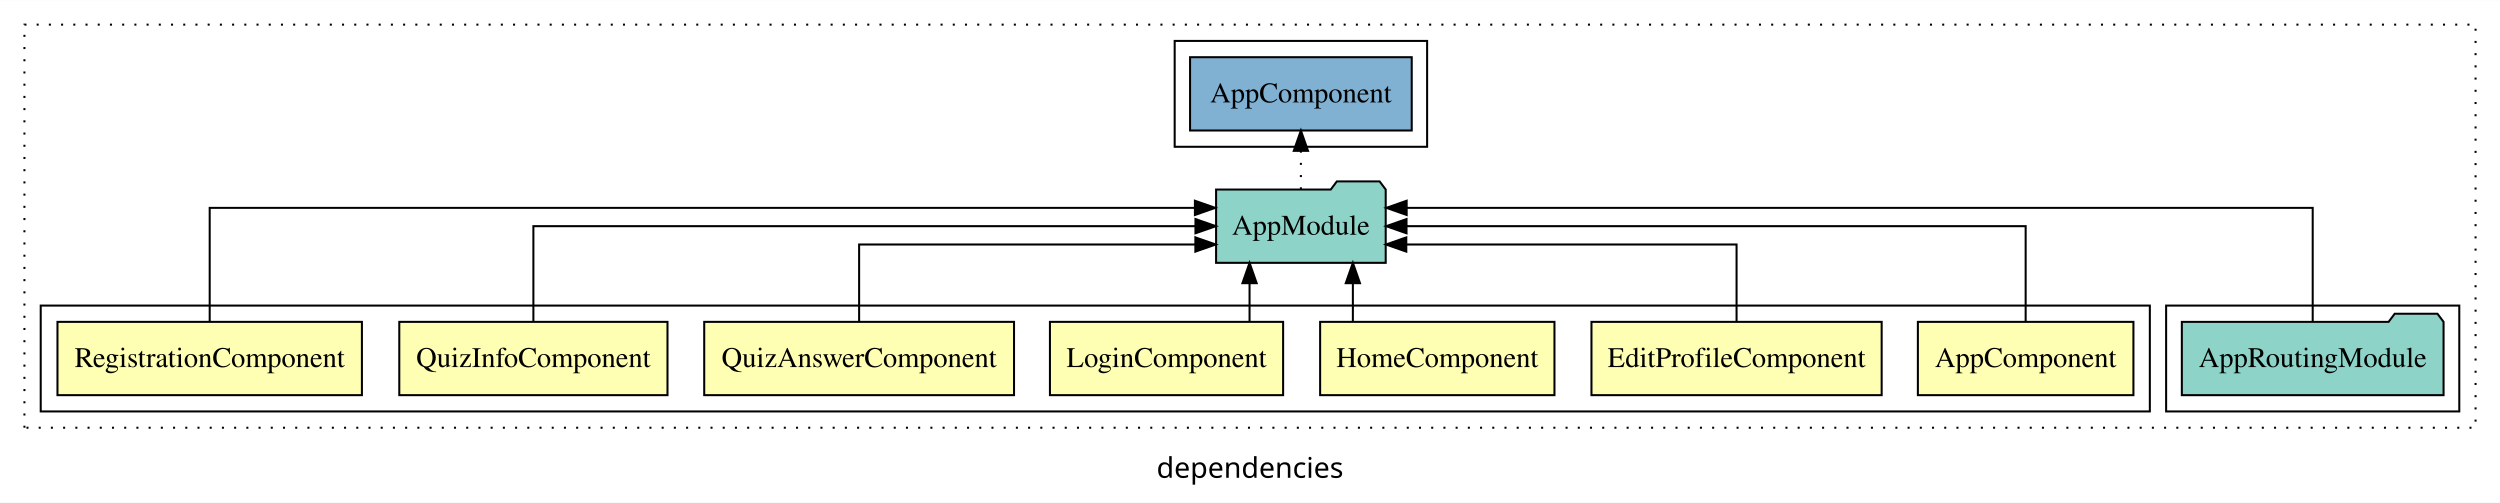
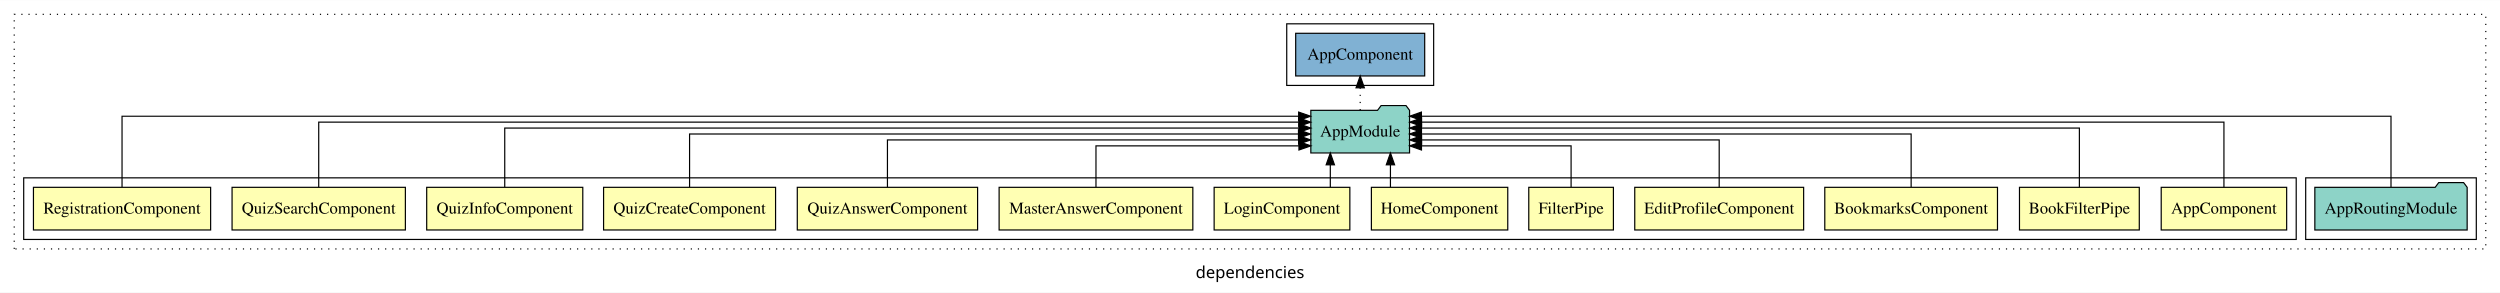
- <svg xmlns="http://www.w3.org/2000/svg" width="1228pt" height="247pt" viewBox="0.00 0.00 1228.00 246.80">
+ <svg xmlns="http://www.w3.org/2000/svg" width="2110pt" height="247pt" viewBox="0.00 0.00 2110.00 246.80">
  <g id="graph0" class="graph" transform="scale(1 1) rotate(0) translate(4 242.8)">
-     <polygon fill="white" stroke="transparent" points="-4,4 -4,-242.8 1224,-242.8 1224,4 -4,4" />
-     <text text-anchor="middle" x="610" y="-8.2" font-family="sans-serif" font-size="14.00">dependencies</text>
+     <polygon fill="white" stroke="transparent" points="-4,4 -4,-242.8 2106,-242.8 2106,4 -4,4" />
+     <text text-anchor="middle" x="1051" y="-8.2" font-family="sans-serif" font-size="14.00">dependencies</text>
    <g id="clust1" class="cluster">
-       <polygon fill="none" stroke="black" stroke-dasharray="1,5" points="8,-32.8 8,-230.8 1212,-230.8 1212,-32.8 8,-32.8" />
+       <polygon fill="none" stroke="black" stroke-dasharray="1,5" points="8,-32.8 8,-230.8 2094,-230.8 2094,-32.8 8,-32.8" />
    </g>
-     <g id="clust10" class="cluster">
-       <polygon fill="none" stroke="black" points="1060,-40.8 1060,-92.8 1204,-92.8 1204,-40.8 1060,-40.8" />
+     <g id="clust16" class="cluster">
+       <polygon fill="none" stroke="black" points="1942,-40.8 1942,-92.8 2086,-92.8 2086,-40.8 1942,-40.8" />
    </g>
-     <g id="clust12" class="cluster">
-       <polygon fill="none" stroke="black" points="573,-170.8 573,-222.8 697,-222.8 697,-170.8 573,-170.8" />
+     <g id="clust18" class="cluster">
+       <polygon fill="none" stroke="black" points="1082,-170.8 1082,-222.8 1206,-222.8 1206,-170.8 1082,-170.8" />
    </g>
    <g id="clust2" class="cluster">
-       <polygon fill="none" stroke="black" points="16,-40.8 16,-92.8 1052,-92.8 1052,-40.8 16,-40.8" />
+       <polygon fill="none" stroke="black" points="16,-40.8 16,-92.8 1934,-92.8 1934,-40.8 16,-40.8" />
    </g>
    <g id="node1" class="node">
-       <polygon fill="#ffffb3" stroke="black" points="1043.94,-84.8 938.06,-84.8 938.06,-48.8 1043.94,-48.8 1043.94,-84.8" />
-       <text text-anchor="middle" x="991" y="-62.6" font-family="Times,serif" font-size="14.00">AppComponent</text>
+       <polygon fill="#ffffb3" stroke="black" points="1925.94,-84.8 1820.06,-84.8 1820.06,-48.8 1925.94,-48.8 1925.94,-84.8" />
+       <text text-anchor="middle" x="1873" y="-62.6" font-family="Times,serif" font-size="14.00">AppComponent</text>
+     </g>
+     <g id="node14" class="node">
+       <polygon fill="#8dd3c7" stroke="black" points="1185.66,-149.8 1182.66,-153.8 1161.66,-153.8 1158.66,-149.8 1102.34,-149.8 1102.34,-113.8 1185.66,-113.8 1185.66,-149.8" />
+       <text text-anchor="middle" x="1144" y="-127.6" font-family="Times,serif" font-size="14.00">AppModule</text>
+     </g>
+     <g id="edge1" class="edge">
+       <path fill="none" stroke="black" d="M1873,-84.84C1873,-106.46 1873,-139.8 1873,-139.8 1873,-139.8 1195.81,-139.8 1195.81,-139.8" />
+       <polygon fill="black" stroke="black" points="1195.81,-136.3 1185.81,-139.8 1195.81,-143.3 1195.81,-136.3" />
+     </g>
+     <g id="node2" class="node">
+       <polygon fill="#ffffb3" stroke="black" points="1801.56,-84.8 1700.44,-84.8 1700.44,-48.8 1801.56,-48.8 1801.56,-84.8" />
+       <text text-anchor="middle" x="1751" y="-62.6" font-family="Times,serif" font-size="14.00">BookFilterPipe</text>
+     </g>
+     <g id="edge2" class="edge">
+       <path fill="none" stroke="black" d="M1751,-85.02C1751,-105.17 1751,-134.8 1751,-134.8 1751,-134.8 1195.72,-134.8 1195.72,-134.8" />
+       <polygon fill="black" stroke="black" points="1195.72,-131.3 1185.72,-134.8 1195.72,-138.3 1195.72,-131.3" />
+     </g>
+     <g id="node3" class="node">
+       <polygon fill="#ffffb3" stroke="black" points="1681.88,-84.8 1536.12,-84.8 1536.12,-48.8 1681.88,-48.8 1681.88,-84.8" />
+       <text text-anchor="middle" x="1609" y="-62.6" font-family="Times,serif" font-size="14.00">BookmarksComponent</text>
+     </g>
+     <g id="edge3" class="edge">
+       <path fill="none" stroke="black" d="M1609,-85.02C1609,-103.63 1609,-129.8 1609,-129.8 1609,-129.8 1195.67,-129.8 1195.67,-129.8" />
+       <polygon fill="black" stroke="black" points="1195.67,-126.3 1185.67,-129.8 1195.67,-133.3 1195.67,-126.3" />
+     </g>
+     <g id="node4" class="node">
+       <polygon fill="#ffffb3" stroke="black" points="1518.27,-84.8 1375.73,-84.8 1375.73,-48.8 1518.27,-48.8 1518.27,-84.8" />
+       <text text-anchor="middle" x="1447" y="-62.6" font-family="Times,serif" font-size="14.00">EditProfileComponent</text>
+     </g>
+     <g id="edge4" class="edge">
+       <path fill="none" stroke="black" d="M1447,-84.83C1447,-101.86 1447,-124.8 1447,-124.8 1447,-124.8 1195.81,-124.8 1195.81,-124.8" />
+       <polygon fill="black" stroke="black" points="1195.81,-121.3 1185.81,-124.8 1195.81,-128.3 1195.81,-121.3" />
+     </g>
+     <g id="node5" class="node">
+       <polygon fill="#ffffb3" stroke="black" points="1357.72,-84.8 1286.28,-84.8 1286.28,-48.8 1357.72,-48.8 1357.72,-84.8" />
+       <text text-anchor="middle" x="1322" y="-62.6" font-family="Times,serif" font-size="14.00">FilterPipe</text>
+     </g>
+     <g id="edge5" class="edge">
+       <path fill="none" stroke="black" d="M1322,-85.04C1322,-100.37 1322,-119.8 1322,-119.8 1322,-119.8 1195.73,-119.8 1195.73,-119.8" />
+       <polygon fill="black" stroke="black" points="1195.73,-116.3 1185.73,-119.8 1195.73,-123.3 1195.73,-116.3" />
+     </g>
+     <g id="node6" class="node">
+       <polygon fill="#ffffb3" stroke="black" points="1268.55,-84.8 1153.45,-84.8 1153.45,-48.8 1268.55,-48.8 1268.55,-84.8" />
+       <text text-anchor="middle" x="1211" y="-62.6" font-family="Times,serif" font-size="14.00">HomeComponent</text>
+     </g>
+     <g id="edge6" class="edge">
+       <path fill="none" stroke="black" d="M1169.53,-84.91C1169.53,-84.91 1169.53,-103.79 1169.53,-103.79" />
+       <polygon fill="black" stroke="black" points="1166.03,-103.79 1169.53,-113.79 1173.03,-103.79 1166.03,-103.79" />
+     </g>
+     <g id="node7" class="node">
+       <polygon fill="#ffffb3" stroke="black" points="1135.27,-84.8 1020.73,-84.8 1020.73,-48.8 1135.27,-48.8 1135.27,-84.8" />
+       <text text-anchor="middle" x="1078" y="-62.6" font-family="Times,serif" font-size="14.00">LoginComponent</text>
+     </g>
+     <g id="edge7" class="edge">
+       <path fill="none" stroke="black" d="M1118.78,-84.91C1118.78,-84.91 1118.78,-103.79 1118.78,-103.79" />
+       <polygon fill="black" stroke="black" points="1115.28,-103.79 1118.78,-113.79 1122.28,-103.79 1115.28,-103.79" />
    </g>
    <g id="node8" class="node">
-       <polygon fill="#8dd3c7" stroke="black" points="676.66,-149.8 673.66,-153.8 652.66,-153.8 649.66,-149.8 593.34,-149.8 593.34,-113.8 676.66,-113.8 676.66,-149.8" />
-       <text text-anchor="middle" x="635" y="-127.6" font-family="Times,serif" font-size="14.00">AppModule</text>
+       <polygon fill="#ffffb3" stroke="black" points="1002.75,-84.8 839.25,-84.8 839.25,-48.8 1002.75,-48.8 1002.75,-84.8" />
+       <text text-anchor="middle" x="921" y="-62.6" font-family="Times,serif" font-size="14.00">MasterAnswerComponent</text>
    </g>
-     <g id="edge1" class="edge">
-       <path fill="none" stroke="black" d="M991,-84.91C991,-104.14 991,-131.8 991,-131.8 991,-131.8 686.88,-131.8 686.88,-131.8" />
-       <polygon fill="black" stroke="black" points="686.88,-128.3 676.88,-131.8 686.88,-135.3 686.88,-128.3" />
+     <g id="edge8" class="edge">
+       <path fill="none" stroke="black" d="M921,-85.04C921,-100.37 921,-119.8 921,-119.8 921,-119.8 1092.32,-119.8 1092.32,-119.8" />
+       <polygon fill="black" stroke="black" points="1092.32,-123.3 1102.32,-119.8 1092.32,-116.3 1092.32,-123.3" />
    </g>
-     <g id="node2" class="node">
-       <polygon fill="#ffffb3" stroke="black" points="920.27,-84.8 777.73,-84.8 777.73,-48.8 920.27,-48.8 920.27,-84.8" />
-       <text text-anchor="middle" x="849" y="-62.6" font-family="Times,serif" font-size="14.00">EditProfileComponent</text>
+     <g id="node9" class="node">
+       <polygon fill="#ffffb3" stroke="black" points="821.09,-84.8 668.91,-84.8 668.91,-48.8 821.09,-48.8 821.09,-84.8" />
+       <text text-anchor="middle" x="745" y="-62.6" font-family="Times,serif" font-size="14.00">QuizAnswerComponent</text>
    </g>
-     <g id="edge2" class="edge">
-       <path fill="none" stroke="black" d="M849,-84.83C849,-101.2 849,-122.8 849,-122.8 849,-122.8 686.77,-122.8 686.77,-122.8" />
-       <polygon fill="black" stroke="black" points="686.77,-119.3 676.77,-122.8 686.77,-126.3 686.77,-119.3" />
+     <g id="edge9" class="edge">
+       <path fill="none" stroke="black" d="M745,-84.83C745,-101.86 745,-124.8 745,-124.8 745,-124.8 1092.05,-124.8 1092.05,-124.8" />
+       <polygon fill="black" stroke="black" points="1092.05,-128.3 1102.05,-124.8 1092.05,-121.3 1092.05,-128.3" />
    </g>
-     <g id="node3" class="node">
-       <polygon fill="#ffffb3" stroke="black" points="759.55,-84.8 644.45,-84.8 644.45,-48.8 759.55,-48.8 759.55,-84.8" />
-       <text text-anchor="middle" x="702" y="-62.6" font-family="Times,serif" font-size="14.00">HomeComponent</text>
+     <g id="node10" class="node">
+       <polygon fill="#ffffb3" stroke="black" points="650.58,-84.8 505.42,-84.8 505.42,-48.8 650.58,-48.8 650.58,-84.8" />
+       <text text-anchor="middle" x="578" y="-62.6" font-family="Times,serif" font-size="14.00">QuizCreateComponent</text>
    </g>
-     <g id="edge3" class="edge">
-       <path fill="none" stroke="black" d="M660.53,-84.91C660.53,-84.91 660.53,-103.79 660.53,-103.79" />
-       <polygon fill="black" stroke="black" points="657.03,-103.79 660.53,-113.79 664.03,-103.79 657.03,-103.79" />
+     <g id="edge10" class="edge">
+       <path fill="none" stroke="black" d="M578,-85.02C578,-103.63 578,-129.8 578,-129.8 578,-129.8 1091.92,-129.8 1091.92,-129.8" />
+       <polygon fill="black" stroke="black" points="1091.92,-133.3 1101.92,-129.8 1091.92,-126.3 1091.92,-133.3" />
    </g>
-     <g id="node4" class="node">
-       <polygon fill="#ffffb3" stroke="black" points="626.27,-84.8 511.73,-84.8 511.73,-48.8 626.27,-48.8 626.27,-84.8" />
-       <text text-anchor="middle" x="569" y="-62.6" font-family="Times,serif" font-size="14.00">LoginComponent</text>
+     <g id="node11" class="node">
+       <polygon fill="#ffffb3" stroke="black" points="487.87,-84.8 356.13,-84.8 356.13,-48.8 487.87,-48.8 487.87,-84.8" />
+       <text text-anchor="middle" x="422" y="-62.6" font-family="Times,serif" font-size="14.00">QuizInfoComponent</text>
    </g>
-     <g id="edge4" class="edge">
-       <path fill="none" stroke="black" d="M609.78,-84.91C609.78,-84.91 609.78,-103.79 609.78,-103.79" />
-       <polygon fill="black" stroke="black" points="606.28,-103.79 609.78,-113.79 613.28,-103.79 606.28,-103.79" />
+     <g id="edge11" class="edge">
+       <path fill="none" stroke="black" d="M422,-85.02C422,-105.17 422,-134.8 422,-134.8 422,-134.8 1092.33,-134.8 1092.33,-134.8" />
+       <polygon fill="black" stroke="black" points="1092.33,-138.3 1102.33,-134.8 1092.33,-131.3 1092.33,-138.3" />
    </g>
-     <g id="node5" class="node">
-       <polygon fill="#ffffb3" stroke="black" points="494.09,-84.8 341.91,-84.8 341.91,-48.8 494.09,-48.8 494.09,-84.8" />
-       <text text-anchor="middle" x="418" y="-62.6" font-family="Times,serif" font-size="14.00">QuizAnswerComponent</text>
+     <g id="node12" class="node">
+       <polygon fill="#ffffb3" stroke="black" points="338.14,-84.8 191.86,-84.8 191.86,-48.8 338.14,-48.8 338.14,-84.8" />
+       <text text-anchor="middle" x="265" y="-62.6" font-family="Times,serif" font-size="14.00">QuizSearchComponent</text>
    </g>
-     <g id="edge5" class="edge">
-       <path fill="none" stroke="black" d="M418,-84.83C418,-101.2 418,-122.8 418,-122.8 418,-122.8 583.16,-122.8 583.16,-122.8" />
-       <polygon fill="black" stroke="black" points="583.16,-126.3 593.16,-122.8 583.16,-119.3 583.16,-126.3" />
+     <g id="edge12" class="edge">
+       <path fill="none" stroke="black" d="M265,-84.84C265,-106.46 265,-139.8 265,-139.8 265,-139.8 1092.2,-139.8 1092.2,-139.8" />
+       <polygon fill="black" stroke="black" points="1092.2,-143.3 1102.2,-139.8 1092.2,-136.3 1092.2,-143.3" />
    </g>
-     <g id="node6" class="node">
-       <polygon fill="#ffffb3" stroke="black" points="323.87,-84.8 192.13,-84.8 192.13,-48.8 323.87,-48.8 323.87,-84.8" />
-       <text text-anchor="middle" x="258" y="-62.6" font-family="Times,serif" font-size="14.00">QuizInfoComponent</text>
-     </g>
-     <g id="edge6" class="edge">
-       <path fill="none" stroke="black" d="M258,-84.91C258,-104.14 258,-131.8 258,-131.8 258,-131.8 583.21,-131.8 583.21,-131.8" />
-       <polygon fill="black" stroke="black" points="583.21,-135.3 593.21,-131.8 583.21,-128.3 583.21,-135.3" />
-     </g>
-     <g id="node7" class="node">
+     <g id="node13" class="node">
      <polygon fill="#ffffb3" stroke="black" points="173.77,-84.8 24.23,-84.8 24.23,-48.8 173.77,-48.8 173.77,-84.8" />
      <text text-anchor="middle" x="99" y="-62.6" font-family="Times,serif" font-size="14.00">RegistrationComponent</text>
    </g>
-     <g id="edge7" class="edge">
-       <path fill="none" stroke="black" d="M99,-85.09C99,-107.01 99,-140.8 99,-140.8 99,-140.8 582.94,-140.8 582.94,-140.8" />
-       <polygon fill="black" stroke="black" points="582.94,-144.3 592.94,-140.8 582.94,-137.3 582.94,-144.3" />
+     <g id="edge13" class="edge">
+       <path fill="none" stroke="black" d="M99,-84.89C99,-107.93 99,-144.8 99,-144.8 99,-144.8 1092.07,-144.8 1092.07,-144.8" />
+       <polygon fill="black" stroke="black" points="1092.07,-148.3 1102.07,-144.8 1092.07,-141.3 1092.07,-148.3" />
    </g>
-     <g id="node10" class="node">
-       <polygon fill="#80b1d3" stroke="black" points="689.44,-214.8 580.56,-214.8 580.56,-178.8 689.44,-178.8 689.44,-214.8" />
-       <text text-anchor="middle" x="635" y="-192.6" font-family="Times,serif" font-size="14.00">AppComponent </text>
+     <g id="node16" class="node">
+       <polygon fill="#80b1d3" stroke="black" points="1198.44,-214.8 1089.56,-214.8 1089.56,-178.8 1198.44,-178.8 1198.44,-214.8" />
+       <text text-anchor="middle" x="1144" y="-192.6" font-family="Times,serif" font-size="14.00">AppComponent </text>
    </g>
-     <g id="edge9" class="edge">
-       <path fill="none" stroke="black" stroke-dasharray="1,5" d="M635,-149.91C635,-149.91 635,-168.79 635,-168.79" />
-       <polygon fill="black" stroke="black" points="631.5,-168.79 635,-178.79 638.5,-168.79 631.5,-168.79" />
+     <g id="edge15" class="edge">
+       <path fill="none" stroke="black" stroke-dasharray="1,5" d="M1144,-149.91C1144,-149.91 1144,-168.79 1144,-168.79" />
+       <polygon fill="black" stroke="black" points="1140.5,-168.79 1144,-178.79 1147.5,-168.79 1140.5,-168.79" />
    </g>
-     <g id="node9" class="node">
-       <polygon fill="#8dd3c7" stroke="black" points="1196.28,-84.8 1193.28,-88.8 1172.28,-88.8 1169.28,-84.8 1067.72,-84.8 1067.72,-48.8 1196.28,-48.8 1196.28,-84.8" />
-       <text text-anchor="middle" x="1132" y="-62.6" font-family="Times,serif" font-size="14.00">AppRoutingModule</text>
+     <g id="node15" class="node">
+       <polygon fill="#8dd3c7" stroke="black" points="2078.28,-84.8 2075.28,-88.8 2054.28,-88.8 2051.28,-84.8 1949.72,-84.8 1949.72,-48.8 2078.28,-48.8 2078.28,-84.8" />
+       <text text-anchor="middle" x="2014" y="-62.6" font-family="Times,serif" font-size="14.00">AppRoutingModule</text>
    </g>
-     <g id="edge8" class="edge">
-       <path fill="none" stroke="black" d="M1132,-85.09C1132,-107.01 1132,-140.8 1132,-140.8 1132,-140.8 686.95,-140.8 686.95,-140.8" />
-       <polygon fill="black" stroke="black" points="686.95,-137.3 676.95,-140.8 686.95,-144.3 686.95,-137.3" />
+     <g id="edge14" class="edge">
+       <path fill="none" stroke="black" d="M2014,-84.89C2014,-107.93 2014,-144.8 2014,-144.8 2014,-144.8 1195.67,-144.8 1195.67,-144.8" />
+       <polygon fill="black" stroke="black" points="1195.67,-141.3 1185.67,-144.8 1195.67,-148.3 1195.67,-141.3" />
    </g>
  </g>
</svg>
